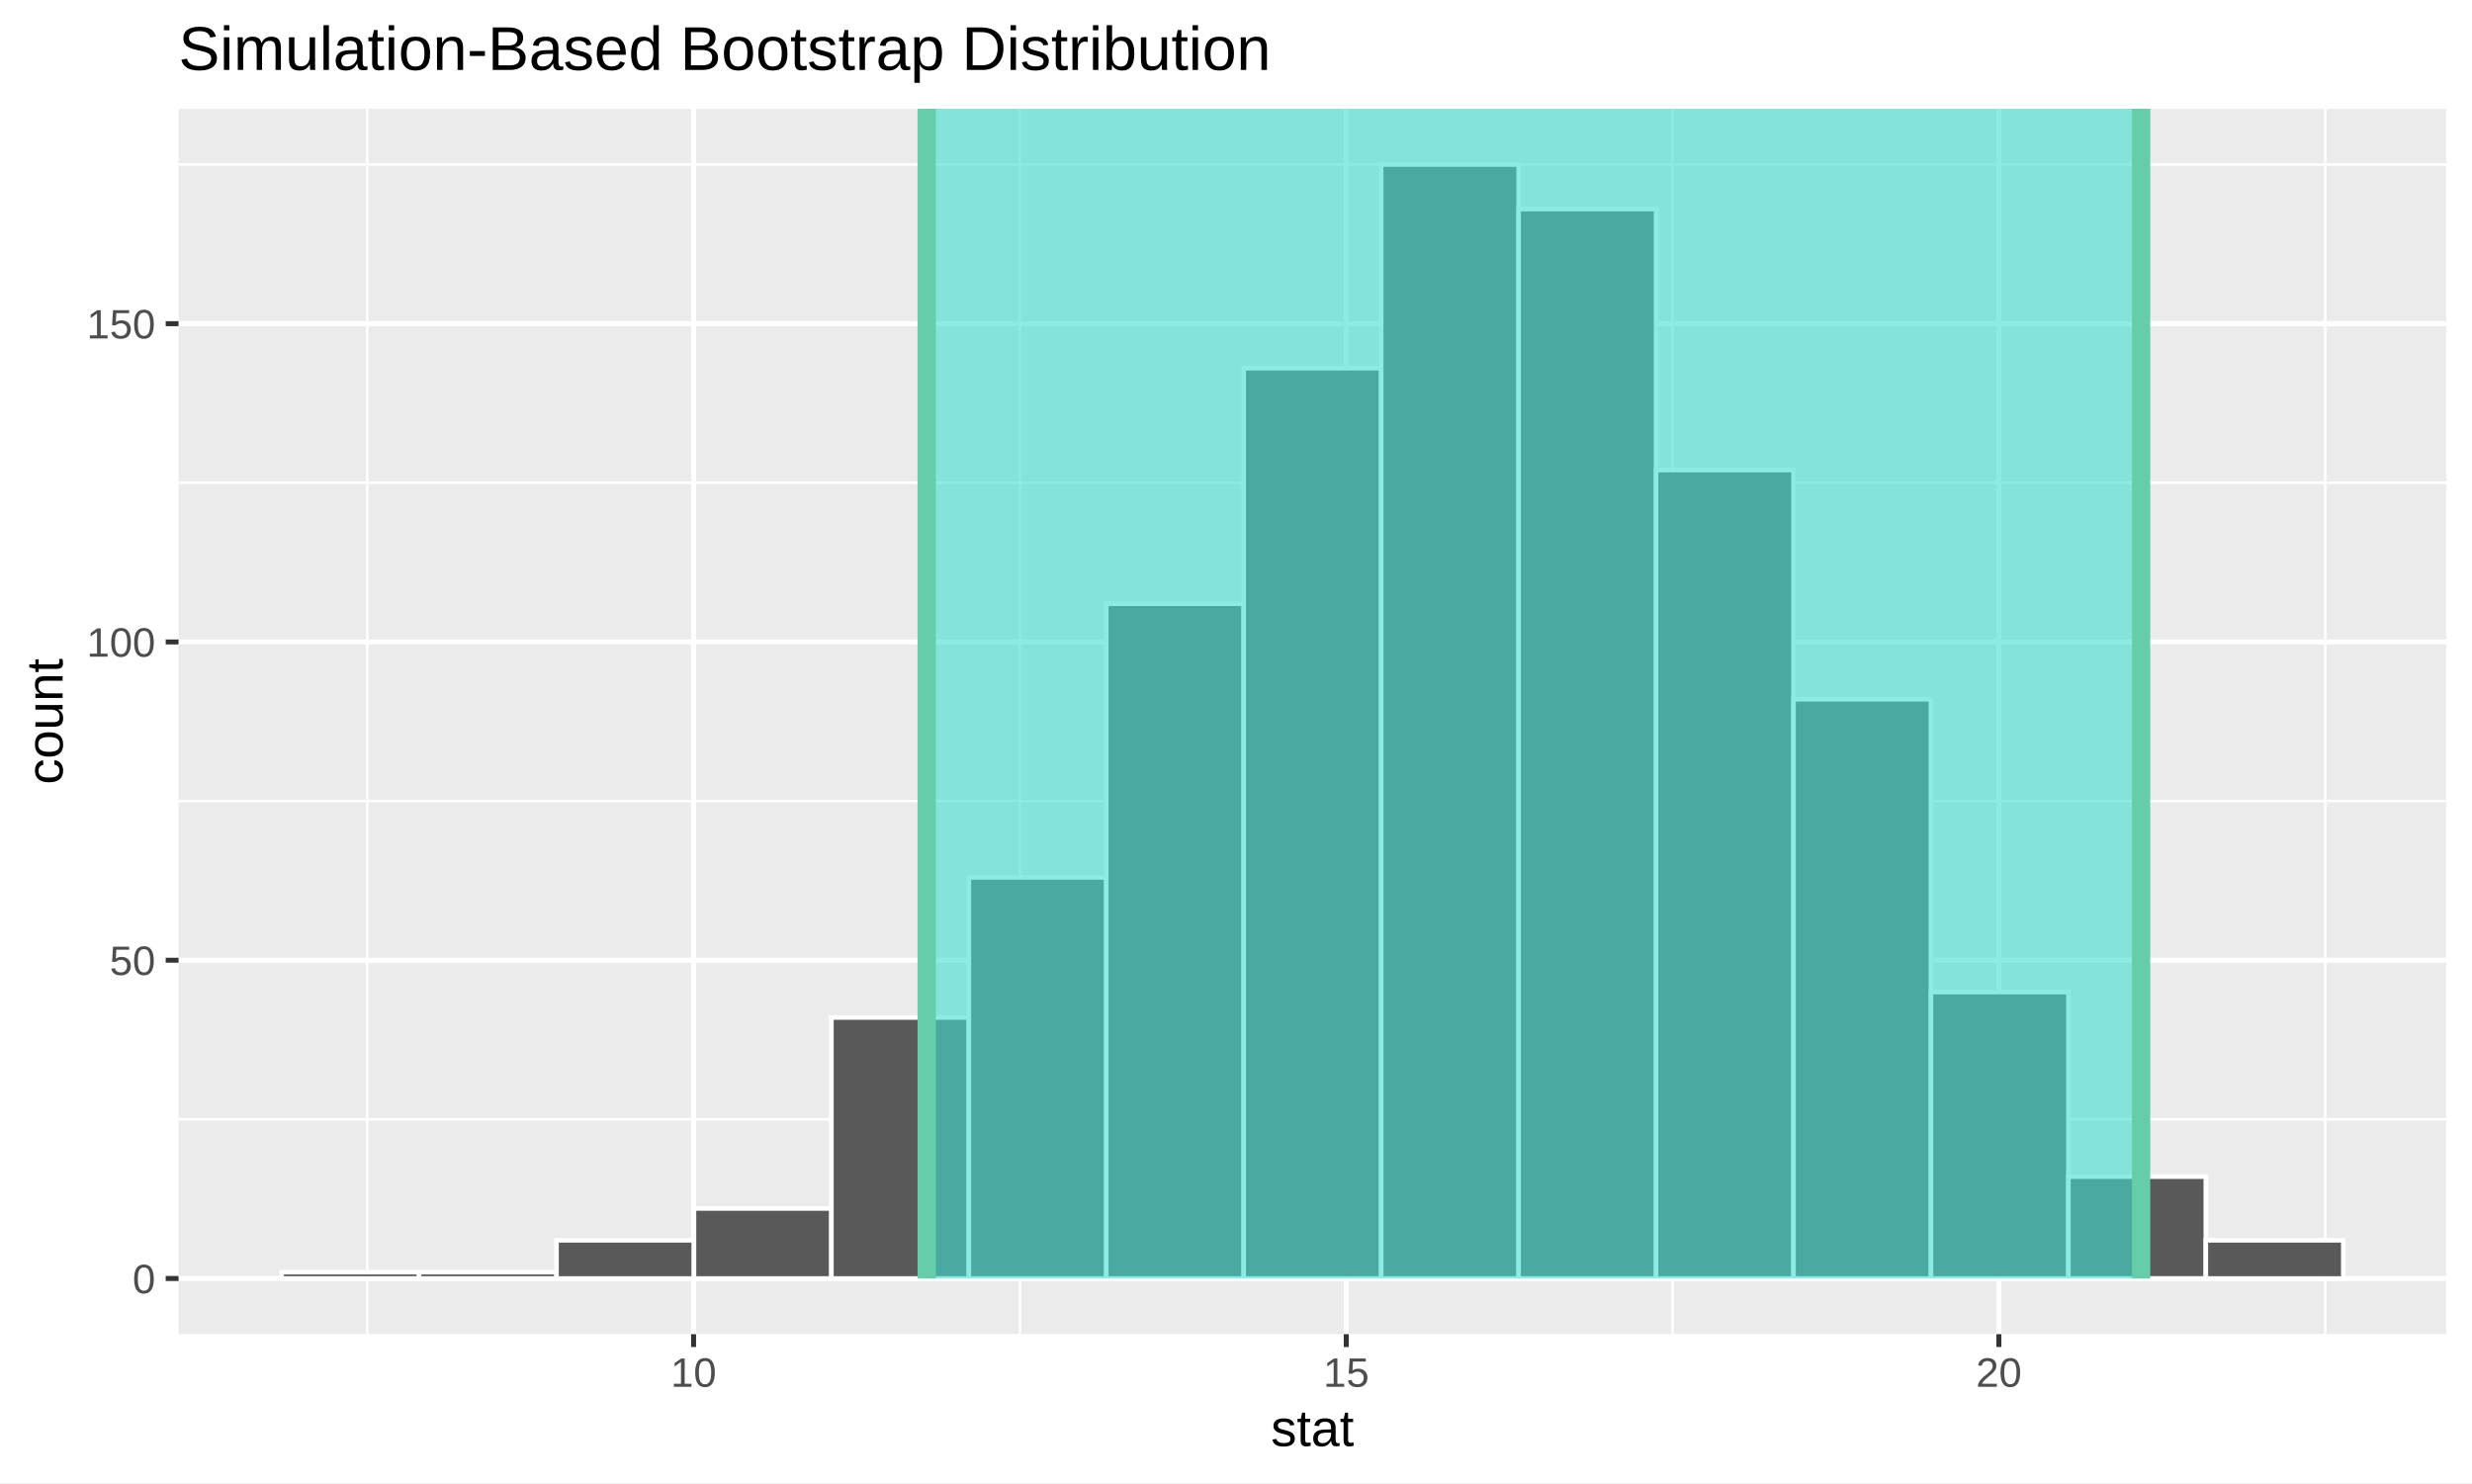
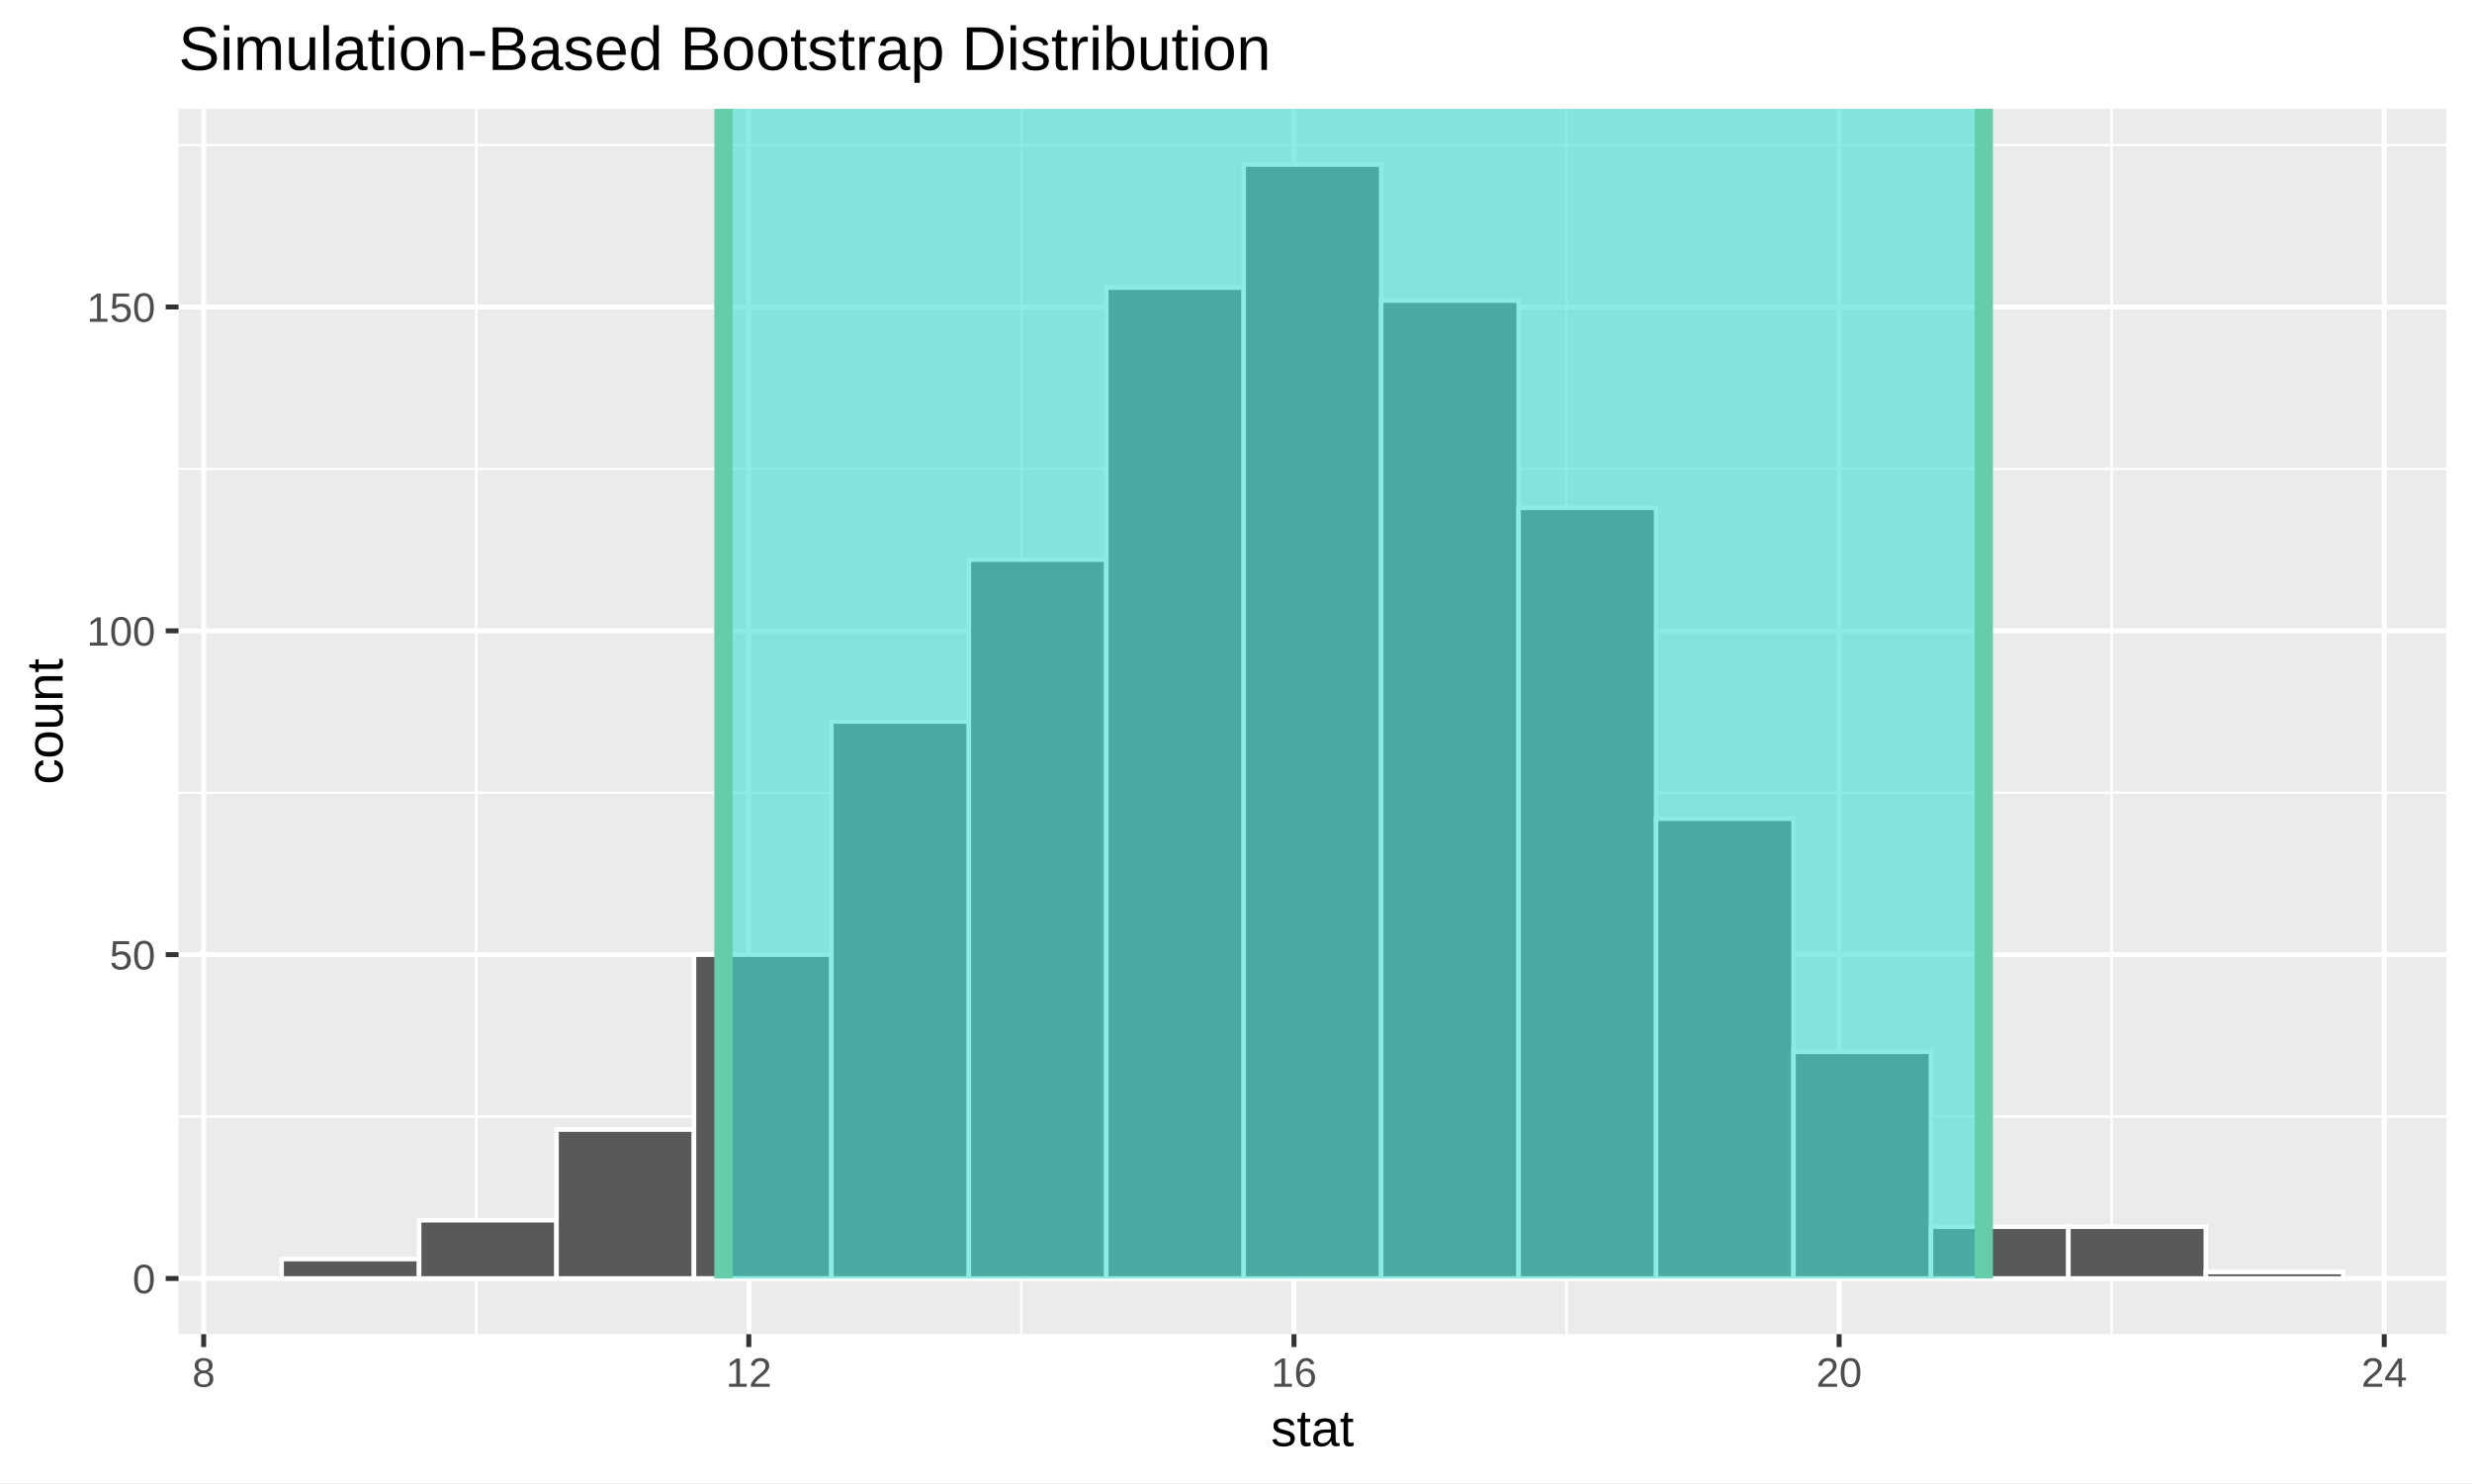
<svg xmlns="http://www.w3.org/2000/svg" class="svglite" width="576.00pt" height="345.60pt" viewBox="0 0 576.00 345.60">
  <defs>
    <style type="text/css">
    .svglite line, .svglite polyline, .svglite polygon, .svglite path, .svglite rect, .svglite circle {
      fill: none;
      stroke: #000000;
      stroke-linecap: round;
      stroke-linejoin: round;
      stroke-miterlimit: 10.00;
    }
  </style>
  </defs>
  <rect width="100%" height="100%" style="stroke: none; fill: #FFFFFF;" />
  <defs>
    <clipPath id="cpMC4wMHw1NzYuMDB8MC4wMHwzNDUuNjA=">
      <rect x="0.00" y="0.00" width="576.00" height="345.60" />
    </clipPath>
  </defs>
  <g clip-path="url(#cpMC4wMHw1NzYuMDB8MC4wMHwzNDUuNjA=)">
    <rect x="0.00" y="0.00" width="576.00" height="345.60" style="stroke-width: 1.16; stroke: #FFFFFF; fill: #FFFFFF;" />
  </g>
  <defs>
    <clipPath id="cpNDEuNjB8NTcwLjAyfDI1LjM2fDMxMC45Mg==">
      <rect x="41.60" y="25.36" width="528.42" height="285.56" />
    </clipPath>
  </defs>
  <g clip-path="url(#cpNDEuNjB8NTcwLjAyfDI1LjM2fDMxMC45Mg==)">
    <rect x="41.60" y="25.36" width="528.42" height="285.56" style="stroke-width: 1.16; stroke: none; fill: #EBEBEB;" />
-     <polyline points="41.60,260.85 570.02,260.85 " style="stroke-width: 0.58; stroke: #FFFFFF; stroke-linecap: butt;" />
-     <polyline points="41.60,186.68 570.02,186.68 " style="stroke-width: 0.58; stroke: #FFFFFF; stroke-linecap: butt;" />
-     <polyline points="41.60,112.51 570.02,112.51 " style="stroke-width: 0.58; stroke: #FFFFFF; stroke-linecap: butt;" />
-     <polyline points="41.60,38.34 570.02,38.34 " style="stroke-width: 0.58; stroke: #FFFFFF; stroke-linecap: butt;" />
-     <polyline points="85.57,310.92 85.57,25.36 " style="stroke-width: 0.58; stroke: #FFFFFF; stroke-linecap: butt;" />
-     <polyline points="237.65,310.92 237.65,25.36 " style="stroke-width: 0.58; stroke: #FFFFFF; stroke-linecap: butt;" />
-     <polyline points="389.72,310.92 389.72,25.36 " style="stroke-width: 0.58; stroke: #FFFFFF; stroke-linecap: butt;" />
-     <polyline points="541.80,310.92 541.80,25.36 " style="stroke-width: 0.58; stroke: #FFFFFF; stroke-linecap: butt;" />
+     <polyline points="41.60,260.21 570.02,260.21 " style="stroke-width: 0.58; stroke: #FFFFFF; stroke-linecap: butt;" />
+     <polyline points="41.60,184.74 570.02,184.74 " style="stroke-width: 0.58; stroke: #FFFFFF; stroke-linecap: butt;" />
+     <polyline points="41.60,109.28 570.02,109.28 " style="stroke-width: 0.58; stroke: #FFFFFF; stroke-linecap: butt;" />
+     <polyline points="41.60,33.81 570.02,33.81 " style="stroke-width: 0.58; stroke: #FFFFFF; stroke-linecap: butt;" />
+     <polyline points="110.97,310.92 110.97,25.36 " style="stroke-width: 0.58; stroke: #FFFFFF; stroke-linecap: butt;" />
+     <polyline points="237.99,310.92 237.99,25.36 " style="stroke-width: 0.58; stroke: #FFFFFF; stroke-linecap: butt;" />
+     <polyline points="365.02,310.92 365.02,25.36 " style="stroke-width: 0.58; stroke: #FFFFFF; stroke-linecap: butt;" />
+     <polyline points="492.04,310.92 492.04,25.36 " style="stroke-width: 0.58; stroke: #FFFFFF; stroke-linecap: butt;" />
    <polyline points="41.60,297.94 570.02,297.94 " style="stroke-width: 1.16; stroke: #FFFFFF; stroke-linecap: butt;" />
-     <polyline points="41.60,223.77 570.02,223.77 " style="stroke-width: 1.16; stroke: #FFFFFF; stroke-linecap: butt;" />
-     <polyline points="41.60,149.60 570.02,149.60 " style="stroke-width: 1.16; stroke: #FFFFFF; stroke-linecap: butt;" />
-     <polyline points="41.60,75.43 570.02,75.43 " style="stroke-width: 1.16; stroke: #FFFFFF; stroke-linecap: butt;" />
-     <polyline points="161.61,310.92 161.61,25.36 " style="stroke-width: 1.16; stroke: #FFFFFF; stroke-linecap: butt;" />
-     <polyline points="313.69,310.92 313.69,25.36 " style="stroke-width: 1.16; stroke: #FFFFFF; stroke-linecap: butt;" />
-     <polyline points="465.76,310.92 465.76,25.36 " style="stroke-width: 1.16; stroke: #FFFFFF; stroke-linecap: butt;" />
-     <rect x="65.62" y="296.46" width="32.03" height="1.48" style="stroke-width: 1.07; stroke: #FFFFFF; stroke-linecap: square; stroke-linejoin: miter; fill: #595959;" />
-     <rect x="97.65" y="296.46" width="32.03" height="1.48" style="stroke-width: 1.07; stroke: #FFFFFF; stroke-linecap: square; stroke-linejoin: miter; fill: #595959;" />
-     <rect x="129.67" y="289.04" width="32.03" height="8.90" style="stroke-width: 1.07; stroke: #FFFFFF; stroke-linecap: square; stroke-linejoin: miter; fill: #595959;" />
-     <rect x="161.70" y="281.62" width="32.03" height="16.32" style="stroke-width: 1.07; stroke: #FFFFFF; stroke-linecap: square; stroke-linejoin: miter; fill: #595959;" />
-     <rect x="193.72" y="237.12" width="32.03" height="60.82" style="stroke-width: 1.07; stroke: #FFFFFF; stroke-linecap: square; stroke-linejoin: miter; fill: #595959;" />
-     <rect x="225.75" y="204.48" width="32.03" height="93.46" style="stroke-width: 1.07; stroke: #FFFFFF; stroke-linecap: square; stroke-linejoin: miter; fill: #595959;" />
-     <rect x="257.77" y="140.70" width="32.03" height="157.24" style="stroke-width: 1.07; stroke: #FFFFFF; stroke-linecap: square; stroke-linejoin: miter; fill: #595959;" />
-     <rect x="289.80" y="85.81" width="32.03" height="212.13" style="stroke-width: 1.07; stroke: #FFFFFF; stroke-linecap: square; stroke-linejoin: miter; fill: #595959;" />
-     <rect x="321.83" y="38.34" width="32.03" height="259.60" style="stroke-width: 1.07; stroke: #FFFFFF; stroke-linecap: square; stroke-linejoin: miter; fill: #595959;" />
-     <rect x="353.85" y="48.72" width="32.03" height="249.22" style="stroke-width: 1.07; stroke: #FFFFFF; stroke-linecap: square; stroke-linejoin: miter; fill: #595959;" />
-     <rect x="385.88" y="109.54" width="32.03" height="188.40" style="stroke-width: 1.07; stroke: #FFFFFF; stroke-linecap: square; stroke-linejoin: miter; fill: #595959;" />
-     <rect x="417.90" y="162.95" width="32.03" height="134.99" style="stroke-width: 1.07; stroke: #FFFFFF; stroke-linecap: square; stroke-linejoin: miter; fill: #595959;" />
-     <rect x="449.93" y="231.19" width="32.03" height="66.75" style="stroke-width: 1.07; stroke: #FFFFFF; stroke-linecap: square; stroke-linejoin: miter; fill: #595959;" />
-     <rect x="481.95" y="274.20" width="32.03" height="23.73" style="stroke-width: 1.07; stroke: #FFFFFF; stroke-linecap: square; stroke-linejoin: miter; fill: #595959;" />
-     <rect x="513.98" y="289.04" width="32.03" height="8.90" style="stroke-width: 1.07; stroke: #FFFFFF; stroke-linecap: square; stroke-linejoin: miter; fill: #595959;" />
-     <rect x="215.93" y="25.36" width="282.97" height="272.58" style="stroke-width: 1.07; stroke: none; stroke-linecap: square; stroke-linejoin: miter; fill: #40E0D0; fill-opacity: 0.60;" />
-     <line x1="215.93" y1="297.94" x2="215.93" y2="25.36" style="stroke-width: 4.27; stroke: #66CDAA; stroke-linecap: butt;" />
-     <line x1="498.90" y1="297.94" x2="498.90" y2="25.36" style="stroke-width: 4.27; stroke: #66CDAA; stroke-linecap: butt;" />
+     <polyline points="41.60,222.47 570.02,222.47 " style="stroke-width: 1.16; stroke: #FFFFFF; stroke-linecap: butt;" />
+     <polyline points="41.60,147.01 570.02,147.01 " style="stroke-width: 1.16; stroke: #FFFFFF; stroke-linecap: butt;" />
+     <polyline points="41.60,71.54 570.02,71.54 " style="stroke-width: 1.16; stroke: #FFFFFF; stroke-linecap: butt;" />
+     <polyline points="47.46,310.92 47.46,25.36 " style="stroke-width: 1.16; stroke: #FFFFFF; stroke-linecap: butt;" />
+     <polyline points="174.48,310.92 174.48,25.36 " style="stroke-width: 1.16; stroke: #FFFFFF; stroke-linecap: butt;" />
+     <polyline points="301.51,310.92 301.51,25.36 " style="stroke-width: 1.16; stroke: #FFFFFF; stroke-linecap: butt;" />
+     <polyline points="428.53,310.92 428.53,25.36 " style="stroke-width: 1.16; stroke: #FFFFFF; stroke-linecap: butt;" />
+     <polyline points="555.55,310.92 555.55,25.36 " style="stroke-width: 1.16; stroke: #FFFFFF; stroke-linecap: butt;" />
+     <rect x="65.62" y="293.41" width="32.03" height="4.53" style="stroke-width: 1.07; stroke: #FFFFFF; stroke-linecap: square; stroke-linejoin: miter; fill: #595959;" />
+     <rect x="97.65" y="284.36" width="32.03" height="13.58" style="stroke-width: 1.07; stroke: #FFFFFF; stroke-linecap: square; stroke-linejoin: miter; fill: #595959;" />
+     <rect x="129.67" y="263.23" width="32.03" height="34.71" style="stroke-width: 1.07; stroke: #FFFFFF; stroke-linecap: square; stroke-linejoin: miter; fill: #595959;" />
+     <rect x="161.70" y="222.47" width="32.03" height="75.46" style="stroke-width: 1.07; stroke: #FFFFFF; stroke-linecap: square; stroke-linejoin: miter; fill: #595959;" />
+     <rect x="193.72" y="168.14" width="32.03" height="129.80" style="stroke-width: 1.07; stroke: #FFFFFF; stroke-linecap: square; stroke-linejoin: miter; fill: #595959;" />
+     <rect x="225.75" y="130.41" width="32.03" height="167.53" style="stroke-width: 1.07; stroke: #FFFFFF; stroke-linecap: square; stroke-linejoin: miter; fill: #595959;" />
+     <rect x="257.77" y="67.02" width="32.03" height="230.92" style="stroke-width: 1.07; stroke: #FFFFFF; stroke-linecap: square; stroke-linejoin: miter; fill: #595959;" />
+     <rect x="289.80" y="38.34" width="32.03" height="259.60" style="stroke-width: 1.07; stroke: #FFFFFF; stroke-linecap: square; stroke-linejoin: miter; fill: #595959;" />
+     <rect x="321.83" y="70.04" width="32.03" height="227.90" style="stroke-width: 1.07; stroke: #FFFFFF; stroke-linecap: square; stroke-linejoin: miter; fill: #595959;" />
+     <rect x="353.85" y="118.33" width="32.03" height="179.61" style="stroke-width: 1.07; stroke: #FFFFFF; stroke-linecap: square; stroke-linejoin: miter; fill: #595959;" />
+     <rect x="385.88" y="190.78" width="32.03" height="107.16" style="stroke-width: 1.07; stroke: #FFFFFF; stroke-linecap: square; stroke-linejoin: miter; fill: #595959;" />
+     <rect x="417.90" y="245.11" width="32.03" height="52.83" style="stroke-width: 1.07; stroke: #FFFFFF; stroke-linecap: square; stroke-linejoin: miter; fill: #595959;" />
+     <rect x="449.93" y="285.87" width="32.03" height="12.07" style="stroke-width: 1.07; stroke: #FFFFFF; stroke-linecap: square; stroke-linejoin: miter; fill: #595959;" />
+     <rect x="481.95" y="285.87" width="32.03" height="12.07" style="stroke-width: 1.07; stroke: #FFFFFF; stroke-linecap: square; stroke-linejoin: miter; fill: #595959;" />
+     <rect x="513.98" y="296.43" width="32.03" height="1.51" style="stroke-width: 1.07; stroke: #FFFFFF; stroke-linecap: square; stroke-linejoin: miter; fill: #595959;" />
+     <rect x="168.58" y="25.36" width="293.66" height="272.58" style="stroke-width: 1.07; stroke: none; stroke-linecap: square; stroke-linejoin: miter; fill: #40E0D0; fill-opacity: 0.60;" />
+     <line x1="168.58" y1="297.94" x2="168.58" y2="25.36" style="stroke-width: 4.27; stroke: #66CDAA; stroke-linecap: butt;" />
+     <line x1="462.24" y1="297.94" x2="462.24" y2="25.36" style="stroke-width: 4.27; stroke: #66CDAA; stroke-linecap: butt;" />
  </g>
  <g clip-path="url(#cpMC4wMHw1NzYuMDB8MC4wMHwzNDUuNjA=)">
    <text x="36.22" y="301.38" text-anchor="end" style="font-size: 9.60px; fill: #4D4D4D; font-family: Arial;" textLength="5.34px" lengthAdjust="spacingAndGlyphs">0</text>
-     <text x="36.22" y="227.21" text-anchor="end" style="font-size: 9.60px; fill: #4D4D4D; font-family: Arial;" textLength="10.67px" lengthAdjust="spacingAndGlyphs">50</text>
-     <text x="36.22" y="153.04" text-anchor="end" style="font-size: 9.60px; fill: #4D4D4D; font-family: Arial;" textLength="16.01px" lengthAdjust="spacingAndGlyphs">100</text>
-     <text x="36.22" y="78.87" text-anchor="end" style="font-size: 9.60px; fill: #4D4D4D; font-family: Arial;" textLength="16.01px" lengthAdjust="spacingAndGlyphs">150</text>
+     <text x="36.22" y="225.92" text-anchor="end" style="font-size: 9.60px; fill: #4D4D4D; font-family: Arial;" textLength="10.67px" lengthAdjust="spacingAndGlyphs">50</text>
+     <text x="36.22" y="150.45" text-anchor="end" style="font-size: 9.60px; fill: #4D4D4D; font-family: Arial;" textLength="16.01px" lengthAdjust="spacingAndGlyphs">100</text>
+     <text x="36.22" y="74.99" text-anchor="end" style="font-size: 9.60px; fill: #4D4D4D; font-family: Arial;" textLength="16.01px" lengthAdjust="spacingAndGlyphs">150</text>
    <polyline points="38.61,297.94 41.60,297.94 " style="stroke-width: 1.16; stroke: #333333; stroke-linecap: butt;" />
-     <polyline points="38.61,223.77 41.60,223.77 " style="stroke-width: 1.16; stroke: #333333; stroke-linecap: butt;" />
-     <polyline points="38.61,149.60 41.60,149.60 " style="stroke-width: 1.16; stroke: #333333; stroke-linecap: butt;" />
-     <polyline points="38.61,75.43 41.60,75.43 " style="stroke-width: 1.16; stroke: #333333; stroke-linecap: butt;" />
-     <polyline points="161.61,313.91 161.61,310.92 " style="stroke-width: 1.16; stroke: #333333; stroke-linecap: butt;" />
-     <polyline points="313.69,313.91 313.69,310.92 " style="stroke-width: 1.16; stroke: #333333; stroke-linecap: butt;" />
-     <polyline points="465.76,313.91 465.76,310.92 " style="stroke-width: 1.16; stroke: #333333; stroke-linecap: butt;" />
-     <text x="161.61" y="323.18" text-anchor="middle" style="font-size: 9.60px; fill: #4D4D4D; font-family: Arial;" textLength="10.67px" lengthAdjust="spacingAndGlyphs">10</text>
-     <text x="313.69" y="323.18" text-anchor="middle" style="font-size: 9.60px; fill: #4D4D4D; font-family: Arial;" textLength="10.67px" lengthAdjust="spacingAndGlyphs">15</text>
-     <text x="465.76" y="323.18" text-anchor="middle" style="font-size: 9.60px; fill: #4D4D4D; font-family: Arial;" textLength="10.67px" lengthAdjust="spacingAndGlyphs">20</text>
+     <polyline points="38.61,222.47 41.60,222.47 " style="stroke-width: 1.16; stroke: #333333; stroke-linecap: butt;" />
+     <polyline points="38.61,147.01 41.60,147.01 " style="stroke-width: 1.16; stroke: #333333; stroke-linecap: butt;" />
+     <polyline points="38.61,71.54 41.60,71.54 " style="stroke-width: 1.16; stroke: #333333; stroke-linecap: butt;" />
+     <polyline points="47.46,313.91 47.46,310.92 " style="stroke-width: 1.16; stroke: #333333; stroke-linecap: butt;" />
+     <polyline points="174.48,313.91 174.48,310.92 " style="stroke-width: 1.16; stroke: #333333; stroke-linecap: butt;" />
+     <polyline points="301.51,313.91 301.51,310.92 " style="stroke-width: 1.16; stroke: #333333; stroke-linecap: butt;" />
+     <polyline points="428.53,313.91 428.53,310.92 " style="stroke-width: 1.16; stroke: #333333; stroke-linecap: butt;" />
+     <polyline points="555.55,313.91 555.55,310.92 " style="stroke-width: 1.16; stroke: #333333; stroke-linecap: butt;" />
+     <text x="47.46" y="323.18" text-anchor="middle" style="font-size: 9.60px; fill: #4D4D4D; font-family: Arial;" textLength="5.34px" lengthAdjust="spacingAndGlyphs">8</text>
+     <text x="174.48" y="323.18" text-anchor="middle" style="font-size: 9.60px; fill: #4D4D4D; font-family: Arial;" textLength="10.67px" lengthAdjust="spacingAndGlyphs">12</text>
+     <text x="301.51" y="323.18" text-anchor="middle" style="font-size: 9.60px; fill: #4D4D4D; font-family: Arial;" textLength="10.67px" lengthAdjust="spacingAndGlyphs">16</text>
+     <text x="428.53" y="323.18" text-anchor="middle" style="font-size: 9.60px; fill: #4D4D4D; font-family: Arial;" textLength="10.67px" lengthAdjust="spacingAndGlyphs">20</text>
+     <text x="555.55" y="323.18" text-anchor="middle" style="font-size: 9.60px; fill: #4D4D4D; font-family: Arial;" textLength="10.67px" lengthAdjust="spacingAndGlyphs">24</text>
    <text x="305.81" y="336.98" text-anchor="middle" style="font-size: 12.00px; font-family: Arial;" textLength="19.34px" lengthAdjust="spacingAndGlyphs">stat</text>
    <text transform="translate(14.59,168.14) rotate(-90)" text-anchor="middle" style="font-size: 12.00px; font-family: Arial;" textLength="29.35px" lengthAdjust="spacingAndGlyphs">count</text>
    <text x="41.60" y="16.30" style="font-size: 14.40px; font-family: Arial;" textLength="254.38px" lengthAdjust="spacingAndGlyphs">Simulation-Based Bootstrap Distribution</text>
  </g>
</svg>
